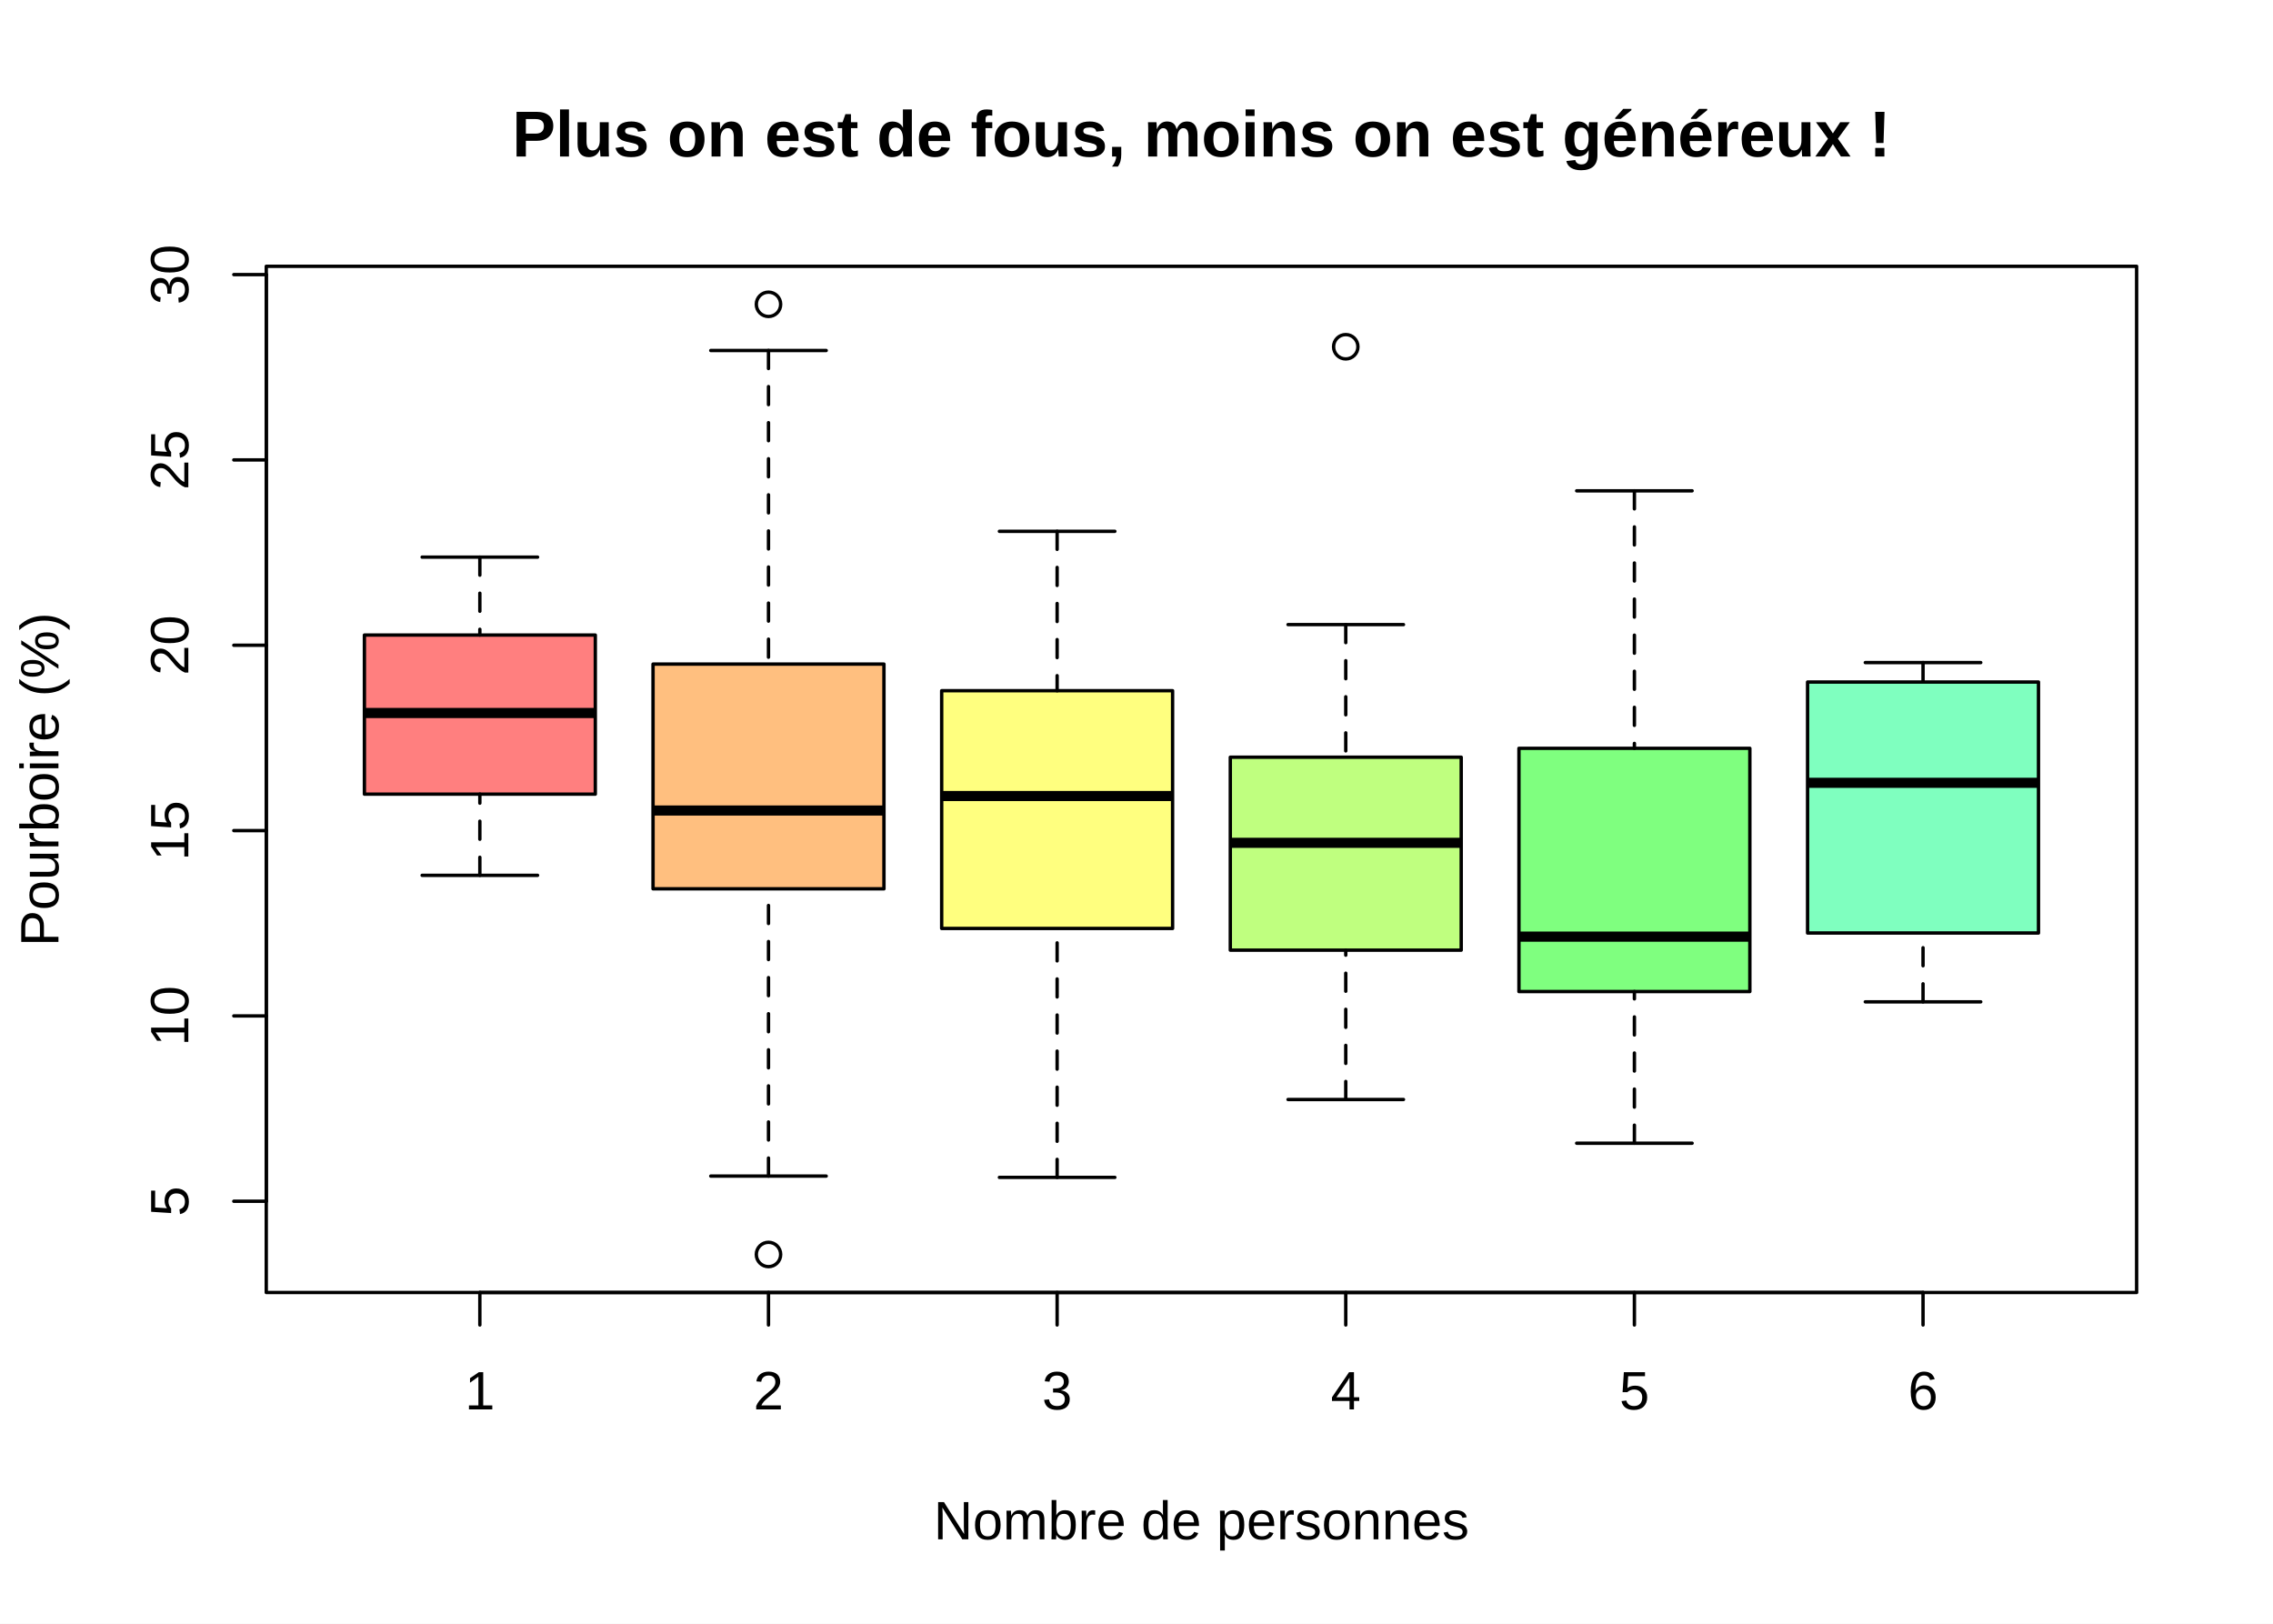
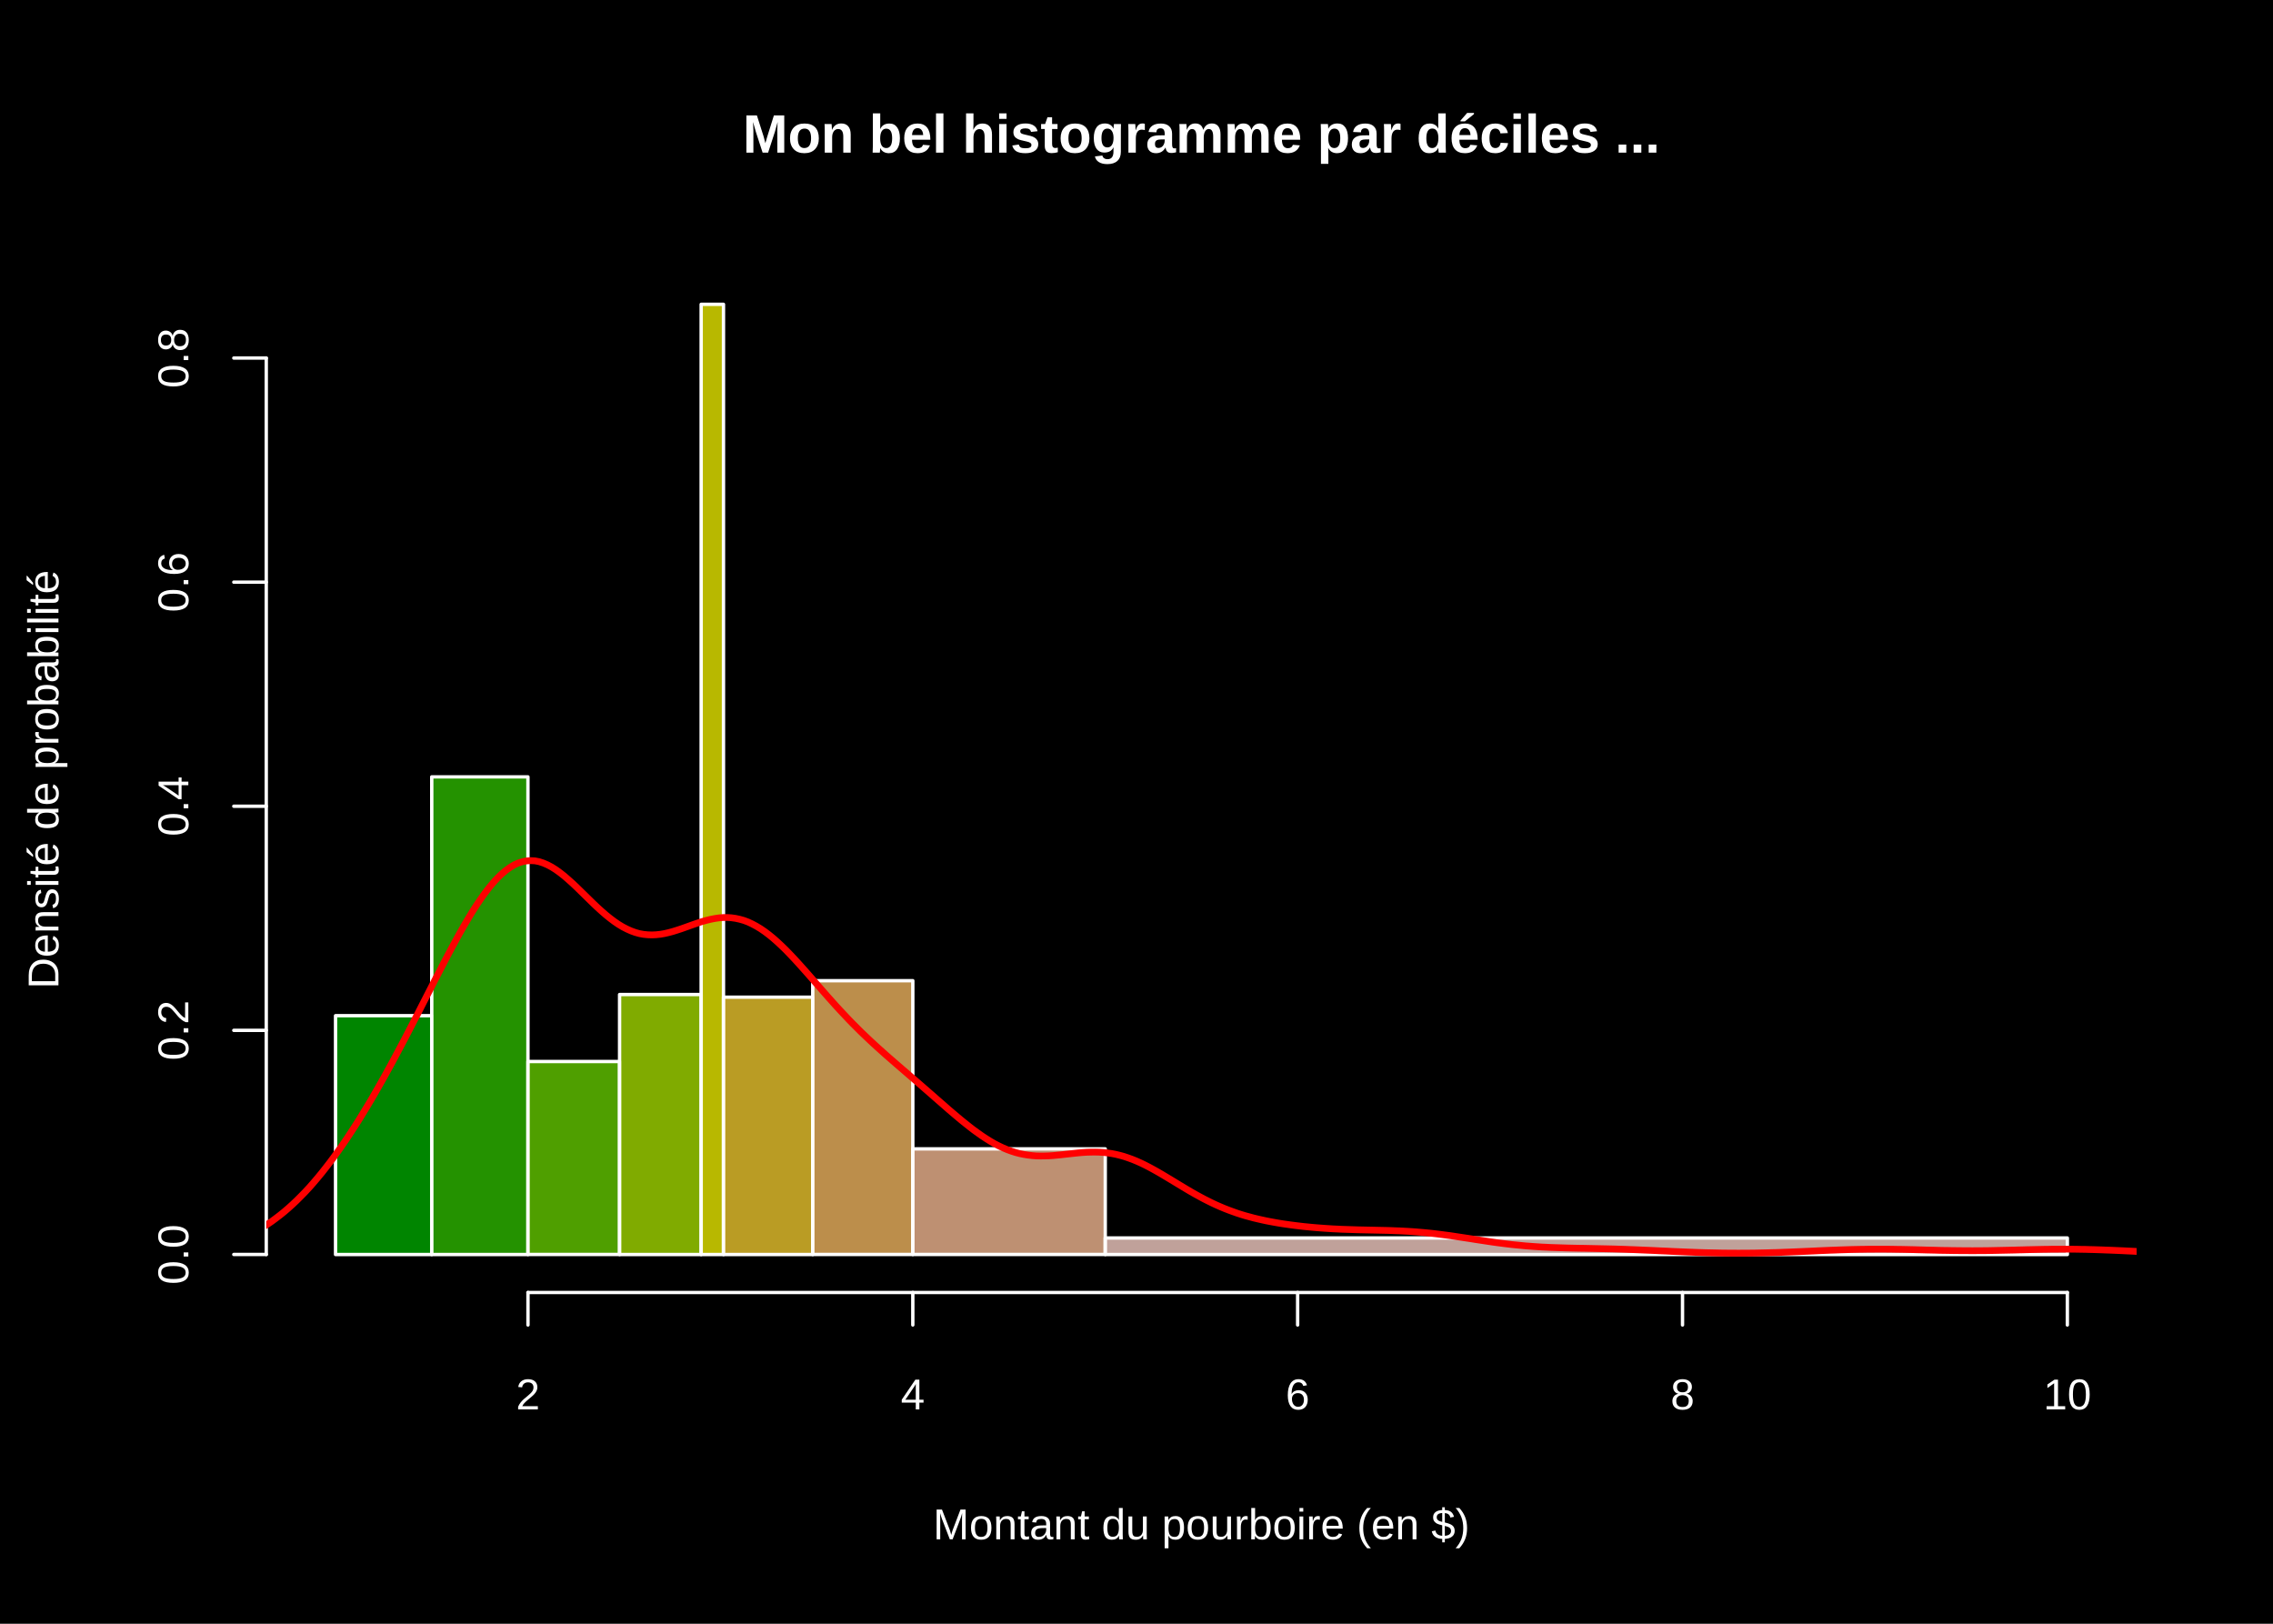
<svg xmlns="http://www.w3.org/2000/svg" class="svglite" width="504.00pt" height="360.00pt" viewBox="0 0 504.00 360.00">
  <defs>
    <style type="text/css">
    .svglite line, .svglite polyline, .svglite polygon, .svglite path, .svglite rect, .svglite circle {
      fill: none;
      stroke: #000000;
      stroke-linecap: round;
      stroke-linejoin: round;
      stroke-miterlimit: 10.00;
    }
  </style>
  </defs>
-   <rect width="100%" height="100%" style="stroke: none; fill: #FFFFFF;" />
+   <rect width="100%" height="100%" style="stroke: none; fill: #000000;" />
  <defs>
    <clipPath id="cpMC4wMHw1MDQuMDB8MC4wMHwzNjAuMDA=">
      <rect x="0.00" y="0.00" width="504.00" height="360.00" />
    </clipPath>
  </defs>
  <g clip-path="url(#cpMC4wMHw1MDQuMDB8MC4wMHwzNjAuMDA=)">
- </g>
+     <text x="266.40" y="33.84" text-anchor="middle" style="font-size: 12.00px; font-weight: bold; fill: #FFFFFF; font-family: Arial;" textLength="203.39px" lengthAdjust="spacingAndGlyphs">Mon bel histogramme par déciles ...</text>
+     <text x="266.40" y="341.28" text-anchor="middle" style="font-size: 9.60px; fill: #FFFFFF; font-family: Arial;" textLength="118.92px" lengthAdjust="spacingAndGlyphs">Montant du pourboire (en $)</text>
+     <text transform="translate(12.96,172.80) rotate(-90)" text-anchor="middle" style="font-size: 9.60px; fill: #FFFFFF; font-family: Arial;" textLength="92.79px" lengthAdjust="spacingAndGlyphs">Densité de probabilité</text>
+     <line x1="117.07" y1="286.56" x2="458.40" y2="286.56" style="stroke-width: 0.75; stroke: #FFFFFF;" />
+     <line x1="117.07" y1="286.56" x2="117.07" y2="293.76" style="stroke-width: 0.75; stroke: #FFFFFF;" />
+     <line x1="202.40" y1="286.56" x2="202.40" y2="293.76" style="stroke-width: 0.75; stroke: #FFFFFF;" />
+     <line x1="287.73" y1="286.56" x2="287.73" y2="293.76" style="stroke-width: 0.75; stroke: #FFFFFF;" />
+     <line x1="373.07" y1="286.56" x2="373.07" y2="293.76" style="stroke-width: 0.75; stroke: #FFFFFF;" />
+     <line x1="458.40" y1="286.56" x2="458.40" y2="293.76" style="stroke-width: 0.75; stroke: #FFFFFF;" />
+     <text x="117.07" y="312.48" text-anchor="middle" style="font-size: 9.60px; fill: #FFFFFF; font-family: Arial;" textLength="5.34px" lengthAdjust="spacingAndGlyphs">2</text>
+     <text x="202.40" y="312.48" text-anchor="middle" style="font-size: 9.60px; fill: #FFFFFF; font-family: Arial;" textLength="5.34px" lengthAdjust="spacingAndGlyphs">4</text>
+     <text x="287.73" y="312.48" text-anchor="middle" style="font-size: 9.60px; fill: #FFFFFF; font-family: Arial;" textLength="5.34px" lengthAdjust="spacingAndGlyphs">6</text>
+     <text x="373.07" y="312.48" text-anchor="middle" style="font-size: 9.60px; fill: #FFFFFF; font-family: Arial;" textLength="5.34px" lengthAdjust="spacingAndGlyphs">8</text>
+     <text x="458.40" y="312.48" text-anchor="middle" style="font-size: 9.60px; fill: #FFFFFF; font-family: Arial;" textLength="10.67px" lengthAdjust="spacingAndGlyphs">10</text>
+     <line x1="59.04" y1="278.13" x2="59.04" y2="79.38" style="stroke-width: 0.75; stroke: #FFFFFF;" />
+     <line x1="59.04" y1="278.13" x2="51.84" y2="278.13" style="stroke-width: 0.75; stroke: #FFFFFF;" />
+     <line x1="59.04" y1="228.44" x2="51.84" y2="228.44" style="stroke-width: 0.75; stroke: #FFFFFF;" />
+     <line x1="59.04" y1="178.75" x2="51.84" y2="178.75" style="stroke-width: 0.75; stroke: #FFFFFF;" />
+     <line x1="59.04" y1="129.07" x2="51.84" y2="129.07" style="stroke-width: 0.75; stroke: #FFFFFF;" />
+     <line x1="59.04" y1="79.38" x2="51.84" y2="79.38" style="stroke-width: 0.75; stroke: #FFFFFF;" />
+     <text transform="translate(41.76,278.13) rotate(-90)" text-anchor="middle" style="font-size: 9.60px; fill: #FFFFFF; font-family: Arial;" textLength="13.33px" lengthAdjust="spacingAndGlyphs">0.0</text>
+     <text transform="translate(41.76,228.44) rotate(-90)" text-anchor="middle" style="font-size: 9.60px; fill: #FFFFFF; font-family: Arial;" textLength="13.33px" lengthAdjust="spacingAndGlyphs">0.2</text>
+     <text transform="translate(41.76,178.75) rotate(-90)" text-anchor="middle" style="font-size: 9.60px; fill: #FFFFFF; font-family: Arial;" textLength="13.33px" lengthAdjust="spacingAndGlyphs">0.4</text>
+     <text transform="translate(41.76,129.07) rotate(-90)" text-anchor="middle" style="font-size: 9.60px; fill: #FFFFFF; font-family: Arial;" textLength="13.33px" lengthAdjust="spacingAndGlyphs">0.6</text>
+     <text transform="translate(41.76,79.38) rotate(-90)" text-anchor="middle" style="font-size: 9.60px; fill: #FFFFFF; font-family: Arial;" textLength="13.33px" lengthAdjust="spacingAndGlyphs">0.8</text>
+   </g>
  <defs>
    <clipPath id="cpNTkuMDR8NDczLjc2fDU5LjA0fDI4Ni41Ng==">
      <rect x="59.04" y="59.04" width="414.72" height="227.52" />
    </clipPath>
  </defs>
  <g clip-path="url(#cpNTkuMDR8NDczLjc2fDU5LjA0fDI4Ni41Ng==)">
-     <polygon points="80.80,176.07 132.00,176.07 132.00,140.80 80.80,140.80 " style="stroke-width: 0.75; stroke: none; fill: #FF0000; fill-opacity: 0.50;" />
-     <line x1="80.80" y1="158.08" x2="132.00" y2="158.08" style="stroke-width: 2.25; stroke-linecap: butt;" />
-     <line x1="106.40" y1="194.07" x2="106.40" y2="176.07" style="stroke-width: 0.75; stroke-dasharray: 4.00,4.00;" />
-     <line x1="106.40" y1="123.52" x2="106.40" y2="140.80" style="stroke-width: 0.75; stroke-dasharray: 4.00,4.00;" />
-     <line x1="93.60" y1="194.07" x2="119.20" y2="194.07" style="stroke-width: 0.75;" />
-     <line x1="93.60" y1="123.52" x2="119.20" y2="123.52" style="stroke-width: 0.75;" />
-     <polyline points="80.80,176.07 132.00,176.07 132.00,140.80 80.80,140.80 80.80,176.07 " style="stroke-width: 0.75;" />
-     <polygon points="144.80,197.06 196.00,197.06 196.00,147.24 144.80,147.24 " style="stroke-width: 0.75; stroke: none; fill: #FF8000; fill-opacity: 0.50;" />
-     <line x1="144.80" y1="179.70" x2="196.00" y2="179.70" style="stroke-width: 2.25; stroke-linecap: butt;" />
-     <line x1="170.40" y1="260.75" x2="170.40" y2="197.06" style="stroke-width: 0.75; stroke-dasharray: 4.00,4.00;" />
-     <line x1="170.40" y1="77.71" x2="170.40" y2="147.24" style="stroke-width: 0.75; stroke-dasharray: 4.00,4.00;" />
-     <line x1="157.60" y1="260.75" x2="183.20" y2="260.75" style="stroke-width: 0.75;" />
-     <line x1="157.60" y1="77.71" x2="183.20" y2="77.71" style="stroke-width: 0.75;" />
-     <polyline points="144.80,197.06 196.00,197.06 196.00,147.24 144.80,147.24 144.80,197.06 " style="stroke-width: 0.75;" />
-     <circle cx="170.40" cy="67.47" r="2.70" style="stroke-width: 0.75;" />
-     <circle cx="170.40" cy="278.13" r="2.70" style="stroke-width: 0.75;" />
-     <polygon points="208.80,205.85 260.00,205.85 260.00,153.14 208.80,153.14 " style="stroke-width: 0.75; stroke: none; fill: #FFFF00; fill-opacity: 0.50;" />
-     <line x1="208.80" y1="176.49" x2="260.00" y2="176.49" style="stroke-width: 2.25; stroke-linecap: butt;" />
-     <line x1="234.40" y1="261.04" x2="234.40" y2="205.85" style="stroke-width: 0.75; stroke-dasharray: 4.00,4.00;" />
-     <line x1="234.40" y1="117.80" x2="234.40" y2="153.14" style="stroke-width: 0.75; stroke-dasharray: 4.00,4.00;" />
-     <line x1="221.60" y1="261.04" x2="247.20" y2="261.04" style="stroke-width: 0.75;" />
-     <line x1="221.60" y1="117.80" x2="247.20" y2="117.80" style="stroke-width: 0.75;" />
-     <polyline points="208.80,205.85 260.00,205.85 260.00,153.14 208.80,153.14 208.80,205.85 " style="stroke-width: 0.75;" />
-     <polygon points="272.80,210.66 324.00,210.66 324.00,167.88 272.80,167.88 " style="stroke-width: 0.75; stroke: none; fill: #80FF00; fill-opacity: 0.50;" />
-     <line x1="272.80" y1="186.86" x2="324.00" y2="186.86" style="stroke-width: 2.25; stroke-linecap: butt;" />
-     <line x1="298.40" y1="243.77" x2="298.40" y2="210.66" style="stroke-width: 0.75; stroke-dasharray: 4.00,4.00;" />
-     <line x1="298.40" y1="138.48" x2="298.40" y2="167.88" style="stroke-width: 0.75; stroke-dasharray: 4.00,4.00;" />
-     <line x1="285.60" y1="243.77" x2="311.20" y2="243.77" style="stroke-width: 0.75;" />
-     <line x1="285.60" y1="138.48" x2="311.20" y2="138.48" style="stroke-width: 0.75;" />
-     <polyline points="272.80,210.66 324.00,210.66 324.00,167.88 272.80,167.88 272.80,210.66 " style="stroke-width: 0.75;" />
-     <circle cx="298.40" cy="76.88" r="2.70" style="stroke-width: 0.75;" />
-     <polygon points="336.80,219.84 388.00,219.84 388.00,165.91 336.80,165.91 " style="stroke-width: 0.75; stroke: none; fill: #00FF00; fill-opacity: 0.50;" />
-     <line x1="336.80" y1="207.66" x2="388.00" y2="207.66" style="stroke-width: 2.25; stroke-linecap: butt;" />
-     <line x1="362.40" y1="253.46" x2="362.40" y2="219.84" style="stroke-width: 0.75; stroke-dasharray: 4.00,4.00;" />
-     <line x1="362.40" y1="108.82" x2="362.40" y2="165.91" style="stroke-width: 0.75; stroke-dasharray: 4.00,4.00;" />
-     <line x1="349.60" y1="253.46" x2="375.20" y2="253.46" style="stroke-width: 0.75;" />
-     <line x1="349.60" y1="108.82" x2="375.20" y2="108.82" style="stroke-width: 0.75;" />
-     <polyline points="336.80,219.84 388.00,219.84 388.00,165.91 336.80,165.91 336.80,219.84 " style="stroke-width: 0.75;" />
-     <polygon points="400.80,206.86 452.00,206.86 452.00,151.21 400.80,151.21 " style="stroke-width: 0.75; stroke: none; fill: #00FF80; fill-opacity: 0.50;" />
-     <line x1="400.80" y1="173.56" x2="452.00" y2="173.56" style="stroke-width: 2.25; stroke-linecap: butt;" />
-     <line x1="426.40" y1="222.12" x2="426.40" y2="206.86" style="stroke-width: 0.75; stroke-dasharray: 4.00,4.00;" />
-     <line x1="426.40" y1="146.90" x2="426.40" y2="151.21" style="stroke-width: 0.75; stroke-dasharray: 4.00,4.00;" />
-     <line x1="413.60" y1="222.12" x2="439.20" y2="222.12" style="stroke-width: 0.75;" />
-     <line x1="413.60" y1="146.90" x2="439.20" y2="146.90" style="stroke-width: 0.75;" />
-     <polyline points="400.80,206.86 452.00,206.86 452.00,151.21 400.80,151.21 400.80,206.86 " style="stroke-width: 0.75;" />
-   </g>
-   <g clip-path="url(#cpMC4wMHw1MDQuMDB8MC4wMHwzNjAuMDA=)">
-     <line x1="106.40" y1="286.56" x2="426.40" y2="286.56" style="stroke-width: 0.75;" />
-     <line x1="106.40" y1="286.56" x2="106.40" y2="293.76" style="stroke-width: 0.75;" />
-     <line x1="170.40" y1="286.56" x2="170.40" y2="293.76" style="stroke-width: 0.75;" />
-     <line x1="234.40" y1="286.56" x2="234.40" y2="293.76" style="stroke-width: 0.75;" />
-     <line x1="298.40" y1="286.56" x2="298.40" y2="293.76" style="stroke-width: 0.75;" />
-     <line x1="362.40" y1="286.56" x2="362.40" y2="293.76" style="stroke-width: 0.75;" />
-     <line x1="426.40" y1="286.56" x2="426.40" y2="293.76" style="stroke-width: 0.75;" />
-     <text x="106.40" y="312.48" text-anchor="middle" style="font-size: 12.00px; font-family: Arial;" textLength="6.67px" lengthAdjust="spacingAndGlyphs">1</text>
-     <text x="170.40" y="312.48" text-anchor="middle" style="font-size: 12.00px; font-family: Arial;" textLength="6.67px" lengthAdjust="spacingAndGlyphs">2</text>
-     <text x="234.40" y="312.48" text-anchor="middle" style="font-size: 12.00px; font-family: Arial;" textLength="6.67px" lengthAdjust="spacingAndGlyphs">3</text>
-     <text x="298.40" y="312.48" text-anchor="middle" style="font-size: 12.00px; font-family: Arial;" textLength="6.67px" lengthAdjust="spacingAndGlyphs">4</text>
-     <text x="362.40" y="312.48" text-anchor="middle" style="font-size: 12.00px; font-family: Arial;" textLength="6.67px" lengthAdjust="spacingAndGlyphs">5</text>
-     <text x="426.40" y="312.48" text-anchor="middle" style="font-size: 12.00px; font-family: Arial;" textLength="6.67px" lengthAdjust="spacingAndGlyphs">6</text>
-     <line x1="59.04" y1="266.33" x2="59.04" y2="60.88" style="stroke-width: 0.75;" />
-     <line x1="59.04" y1="266.33" x2="51.84" y2="266.33" style="stroke-width: 0.75;" />
-     <line x1="59.04" y1="225.24" x2="51.84" y2="225.24" style="stroke-width: 0.75;" />
-     <line x1="59.04" y1="184.15" x2="51.84" y2="184.15" style="stroke-width: 0.75;" />
-     <line x1="59.04" y1="143.06" x2="51.84" y2="143.06" style="stroke-width: 0.75;" />
-     <line x1="59.04" y1="101.97" x2="51.84" y2="101.97" style="stroke-width: 0.75;" />
-     <line x1="59.04" y1="60.88" x2="51.84" y2="60.88" style="stroke-width: 0.75;" />
-     <text transform="translate(41.76,266.33) rotate(-90)" text-anchor="middle" style="font-size: 12.00px; font-family: Arial;" textLength="6.67px" lengthAdjust="spacingAndGlyphs">5</text>
-     <text transform="translate(41.76,225.24) rotate(-90)" text-anchor="middle" style="font-size: 12.00px; font-family: Arial;" textLength="13.35px" lengthAdjust="spacingAndGlyphs">10</text>
-     <text transform="translate(41.76,184.15) rotate(-90)" text-anchor="middle" style="font-size: 12.00px; font-family: Arial;" textLength="13.35px" lengthAdjust="spacingAndGlyphs">15</text>
-     <text transform="translate(41.76,143.06) rotate(-90)" text-anchor="middle" style="font-size: 12.00px; font-family: Arial;" textLength="13.35px" lengthAdjust="spacingAndGlyphs">20</text>
-     <text transform="translate(41.76,101.97) rotate(-90)" text-anchor="middle" style="font-size: 12.00px; font-family: Arial;" textLength="13.35px" lengthAdjust="spacingAndGlyphs">25</text>
-     <text transform="translate(41.76,60.88) rotate(-90)" text-anchor="middle" style="font-size: 12.00px; font-family: Arial;" textLength="13.35px" lengthAdjust="spacingAndGlyphs">30</text>
-     <text x="266.40" y="34.70" text-anchor="middle" style="font-size: 14.40px; font-weight: bold; font-family: Arial;" textLength="305.49px" lengthAdjust="spacingAndGlyphs">Plus on est de fous, moins on est généreux !</text>
-     <text x="266.40" y="341.28" text-anchor="middle" style="font-size: 12.00px; font-family: Arial;" textLength="118.74px" lengthAdjust="spacingAndGlyphs">Nombre de personnes</text>
-     <text transform="translate(12.96,172.80) rotate(-90)" text-anchor="middle" style="font-size: 12.00px; font-family: Arial;" textLength="74.03px" lengthAdjust="spacingAndGlyphs">Pourboire (%)</text>
-     <polyline points="59.04,286.56 473.76,286.56 473.76,59.04 59.04,59.04 59.04,286.56 " style="stroke-width: 0.75;" />
+     <rect x="74.40" y="225.19" width="21.33" height="52.95" style="stroke-width: 0.75; stroke: #FFFFFF; fill: #00A600; fill-opacity: 0.80;" />
+     <rect x="95.73" y="172.24" width="21.33" height="105.90" style="stroke-width: 0.75; stroke: #FFFFFF; fill: #2DB600; fill-opacity: 0.80;" />
+     <rect x="117.07" y="235.35" width="20.31" height="42.78" style="stroke-width: 0.75; stroke: #FFFFFF; fill: #63C600; fill-opacity: 0.80;" />
+     <rect x="137.38" y="220.50" width="18.09" height="57.64" style="stroke-width: 0.75; stroke: #FFFFFF; fill: #A0D600; fill-opacity: 0.80;" />
+     <rect x="155.47" y="67.47" width="4.95" height="210.67" style="stroke-width: 0.75; stroke: #FFFFFF; fill: #E6E600; fill-opacity: 0.80;" />
+     <rect x="160.42" y="221.08" width="19.80" height="57.06" style="stroke-width: 0.75; stroke: #FFFFFF; fill: #E8C32E; fill-opacity: 0.80;" />
+     <rect x="180.21" y="217.43" width="22.19" height="60.70" style="stroke-width: 0.75; stroke: #FFFFFF; fill: #EBB25E; fill-opacity: 0.80;" />
+     <rect x="202.40" y="254.71" width="42.67" height="23.42" style="stroke-width: 0.75; stroke: #FFFFFF; fill: #EDB48E; fill-opacity: 0.80;" />
+     <rect x="245.07" y="274.47" width="213.33" height="3.67" style="stroke-width: 0.75; stroke: #FFFFFF; fill: #F0C9C0; fill-opacity: 0.80;" />
+     <polyline points="29.66,278.05 30.59,278.04 31.51,278.02 32.44,278.00 33.37,277.97 34.29,277.94 35.22,277.90 36.15,277.86 37.07,277.81 38.00,277.75 38.93,277.68 39.85,277.61 40.78,277.52 41.71,277.42 42.63,277.31 43.56,277.18 44.49,277.04 45.41,276.89 46.34,276.71 47.27,276.51 48.19,276.29 49.12,276.05 50.05,275.78 50.97,275.49 51.90,275.16 52.82,274.81 53.75,274.43 54.68,274.02 55.60,273.57 56.53,273.09 57.46,272.57 58.38,272.02 59.31,271.43 60.24,270.80 61.16,270.12 62.09,269.41 63.02,268.66 63.94,267.87 64.87,267.03 65.80,266.15 66.72,265.23 67.65,264.28 68.58,263.28 69.50,262.23 70.43,261.14 71.36,260.01 72.28,258.84 73.21,257.64 74.14,256.38 75.06,255.10 75.99,253.77 76.92,252.41 77.84,251.01 78.77,249.58 79.70,248.11 80.62,246.60 81.55,245.07 82.48,243.51 83.40,241.91 84.33,240.28 85.26,238.63 86.18,236.96 87.11,235.26 88.03,233.53 88.96,231.79 89.89,230.03 90.81,228.25 91.74,226.46 92.67,224.66 93.59,222.85 94.52,221.03 95.45,219.22 96.37,217.41 97.30,215.61 98.23,213.82 99.15,212.05 100.08,210.30 101.01,208.59 101.93,206.91 102.86,205.28 103.79,203.70 104.71,202.17 105.64,200.72 106.57,199.34 107.49,198.05 108.42,196.83 109.35,195.71 110.27,194.70 111.20,193.80 112.13,193.01 113.05,192.34 113.98,191.77 114.91,191.34 115.83,191.05 116.76,190.87 117.69,190.81 118.61,190.86 119.54,191.04 120.46,191.34 121.39,191.74 122.32,192.23 123.24,192.81 124.17,193.48 125.10,194.21 126.02,195.01 126.95,195.84 127.88,196.72 128.80,197.62 129.73,198.53 130.66,199.44 131.58,200.34 132.51,201.22 133.44,202.06 134.36,202.86 135.29,203.61 136.22,204.31 137.14,204.94 138.07,205.50 139.00,205.98 139.92,206.39 140.85,206.73 141.78,206.99 142.70,207.16 143.63,207.25 144.56,207.28 145.48,207.24 146.41,207.14 147.34,206.98 148.26,206.77 149.19,206.52 150.12,206.23 151.04,205.93 151.97,205.60 152.89,205.27 153.82,204.94 154.75,204.62 155.67,204.32 156.60,204.06 157.53,203.83 158.45,203.65 159.38,203.51 160.31,203.43 161.23,203.42 162.16,203.48 163.09,203.61 164.01,203.81 164.94,204.07 165.87,204.42 166.79,204.85 167.72,205.35 168.65,205.91 169.57,206.54 170.50,207.24 171.43,208.00 172.35,208.81 173.28,209.68 174.21,210.58 175.13,211.53 176.06,212.51 176.99,213.52 177.91,214.55 178.84,215.59 179.77,216.65 180.69,217.71 181.62,218.78 182.55,219.84 183.47,220.89 184.40,221.93 185.32,222.96 186.25,223.97 187.18,224.96 188.10,225.94 189.03,226.90 189.96,227.83 190.88,228.75 191.81,229.64 192.74,230.52 193.66,231.38 194.59,232.23 195.52,233.06 196.44,233.89 197.37,234.70 198.30,235.51 199.22,236.31 200.15,237.11 201.08,237.91 202.00,238.71 202.93,239.51 203.86,240.32 204.78,241.12 205.71,241.93 206.64,242.74 207.56,243.55 208.49,244.36 209.42,245.17 210.34,245.98 211.27,246.77 212.20,247.56 213.12,248.33 214.05,249.08 214.98,249.82 215.90,250.53 216.83,251.20 217.75,251.85 218.68,252.46 219.61,253.04 220.53,253.57 221.46,254.05 222.39,254.49 223.31,254.88 224.24,255.22 225.17,255.52 226.09,255.76 227.02,255.95 227.95,256.10 228.87,256.21 229.80,256.28 230.73,256.30 231.65,256.29 232.58,256.26 233.51,256.20 234.43,256.11 235.36,256.02 236.29,255.91 237.21,255.81 238.14,255.71 239.07,255.61 239.99,255.53 240.92,255.47 241.85,255.44 242.77,255.43 243.70,255.45 244.63,255.51 245.55,255.61 246.48,255.75 247.41,255.93 248.33,256.15 249.26,256.41 250.18,256.72 251.11,257.06 252.04,257.44 252.96,257.85 253.89,258.30 254.82,258.78 255.74,259.28 256.67,259.80 257.60,260.34 258.52,260.89 259.45,261.45 260.38,262.01 261.30,262.57 262.23,263.13 263.16,263.69 264.08,264.23 265.01,264.76 265.94,265.27 266.86,265.77 267.79,266.24 268.72,266.70 269.64,267.13 270.57,267.54 271.50,267.93 272.42,268.29 273.35,268.63 274.28,268.96 275.20,269.26 276.13,269.54 277.06,269.79 277.98,270.04 278.91,270.26 279.84,270.47 280.76,270.67 281.69,270.85 282.62,271.02 283.54,271.18 284.47,271.33 285.39,271.46 286.32,271.59 287.25,271.71 288.17,271.82 289.10,271.93 290.03,272.02 290.95,272.11 291.88,272.19 292.81,272.26 293.73,272.33 294.66,272.39 295.59,272.45 296.51,272.49 297.44,272.54 298.37,272.57 299.29,272.60 300.22,272.63 301.15,272.66 302.07,272.68 303.00,272.70 303.93,272.72 304.85,272.74 305.78,272.76 306.71,272.78 307.63,272.80 308.56,272.83 309.49,272.87 310.41,272.90 311.34,272.95 312.27,273.00 313.19,273.06 314.12,273.13 315.05,273.21 315.97,273.29 316.90,273.38 317.82,273.48 318.75,273.59 319.68,273.71 320.60,273.83 321.53,273.95 322.46,274.09 323.38,274.23 324.31,274.37 325.24,274.51 326.16,274.65 327.09,274.80 328.02,274.94 328.94,275.08 329.87,275.22 330.80,275.36 331.72,275.49 332.65,275.61 333.58,275.73 334.50,275.84 335.43,275.95 336.36,276.04 337.28,276.13 338.21,276.22 339.14,276.29 340.06,276.36 340.99,276.42 341.92,276.48 342.84,276.52 343.77,276.57 344.70,276.60 345.62,276.63 346.55,276.66 347.48,276.69 348.40,276.71 349.33,276.73 350.25,276.75 351.18,276.76 352.11,276.78 353.03,276.80 353.96,276.82 354.89,276.84 355.81,276.86 356.74,276.88 357.67,276.90 358.59,276.93 359.52,276.96 360.45,276.99 361.37,277.03 362.30,277.06 363.23,277.10 364.15,277.14 365.08,277.18 366.01,277.22 366.93,277.26 367.86,277.31 368.79,277.35 369.71,277.39 370.64,277.44 371.57,277.48 372.49,277.52 373.42,277.56 374.35,277.60 375.27,277.63 376.20,277.67 377.13,277.70 378.05,277.73 378.98,277.75 379.91,277.77 380.83,277.79 381.76,277.81 382.68,277.82 383.61,277.83 384.54,277.83 385.46,277.84 386.39,277.83 387.32,277.83 388.24,277.82 389.17,277.81 390.10,277.79 391.02,277.77 391.95,277.75 392.88,277.72 393.80,277.70 394.73,277.67 395.66,277.63 396.58,277.60 397.51,277.56 398.44,277.52 399.36,277.48 400.29,277.44 401.22,277.40 402.14,277.36 403.07,277.31 404.00,277.27 404.92,277.23 405.85,277.19 406.78,277.16 407.70,277.12 408.63,277.09 409.56,277.06 410.48,277.03 411.41,277.01 412.34,276.99 413.26,276.98 414.19,276.96 415.11,276.96 416.04,276.95 416.97,276.95 417.89,276.95 418.82,276.96 419.75,276.97 420.67,276.99 421.60,277.00 422.53,277.02 423.45,277.04 424.38,277.06 425.31,277.09 426.23,277.11 427.16,277.14 428.09,277.16 429.01,277.18 429.94,277.21 430.87,277.23 431.79,277.24 432.72,277.26 433.65,277.27 434.57,277.28 435.50,277.29 436.43,277.29 437.35,277.30 438.28,277.29 439.21,277.29 440.13,277.28 441.06,277.27 441.99,277.25 442.91,277.23 443.84,277.21 444.77,277.19 445.69,277.17 446.62,277.15 447.54,277.12 448.47,277.10 449.40,277.07 450.32,277.05 451.25,277.03 452.18,277.01 453.10,276.99 454.03,276.98 454.96,276.96 455.88,276.96 456.81,276.95 457.74,276.95 458.66,276.95 459.59,276.96 460.52,276.97 461.44,276.99 462.37,277.00 463.30,277.03 464.22,277.05 465.15,277.08 466.08,277.11 467.00,277.15 467.93,277.18 468.86,277.22 469.78,277.26 470.71,277.30 471.64,277.35 472.56,277.39 473.49,277.44 474.42,277.48 475.34,277.52 476.27,277.57 477.20,277.61 478.12,277.65 479.05,277.69 479.98,277.72 480.90,277.76 481.83,277.79 482.75,277.83 483.68,277.86 484.61,277.88 485.53,277.91 486.46,277.93 487.39,277.96 488.31,277.98 489.24,278.00 490.17,278.01 491.09,278.03 492.02,278.04 492.95,278.05 493.87,278.06 494.80,278.07 495.73,278.08 496.65,278.09 497.58,278.10 498.51,278.10 499.43,278.11 500.36,278.11 501.29,278.11 502.21,278.12 503.14,278.12 " style="stroke-width: 1.50; stroke: #FF0000;" />
  </g>
</svg>
